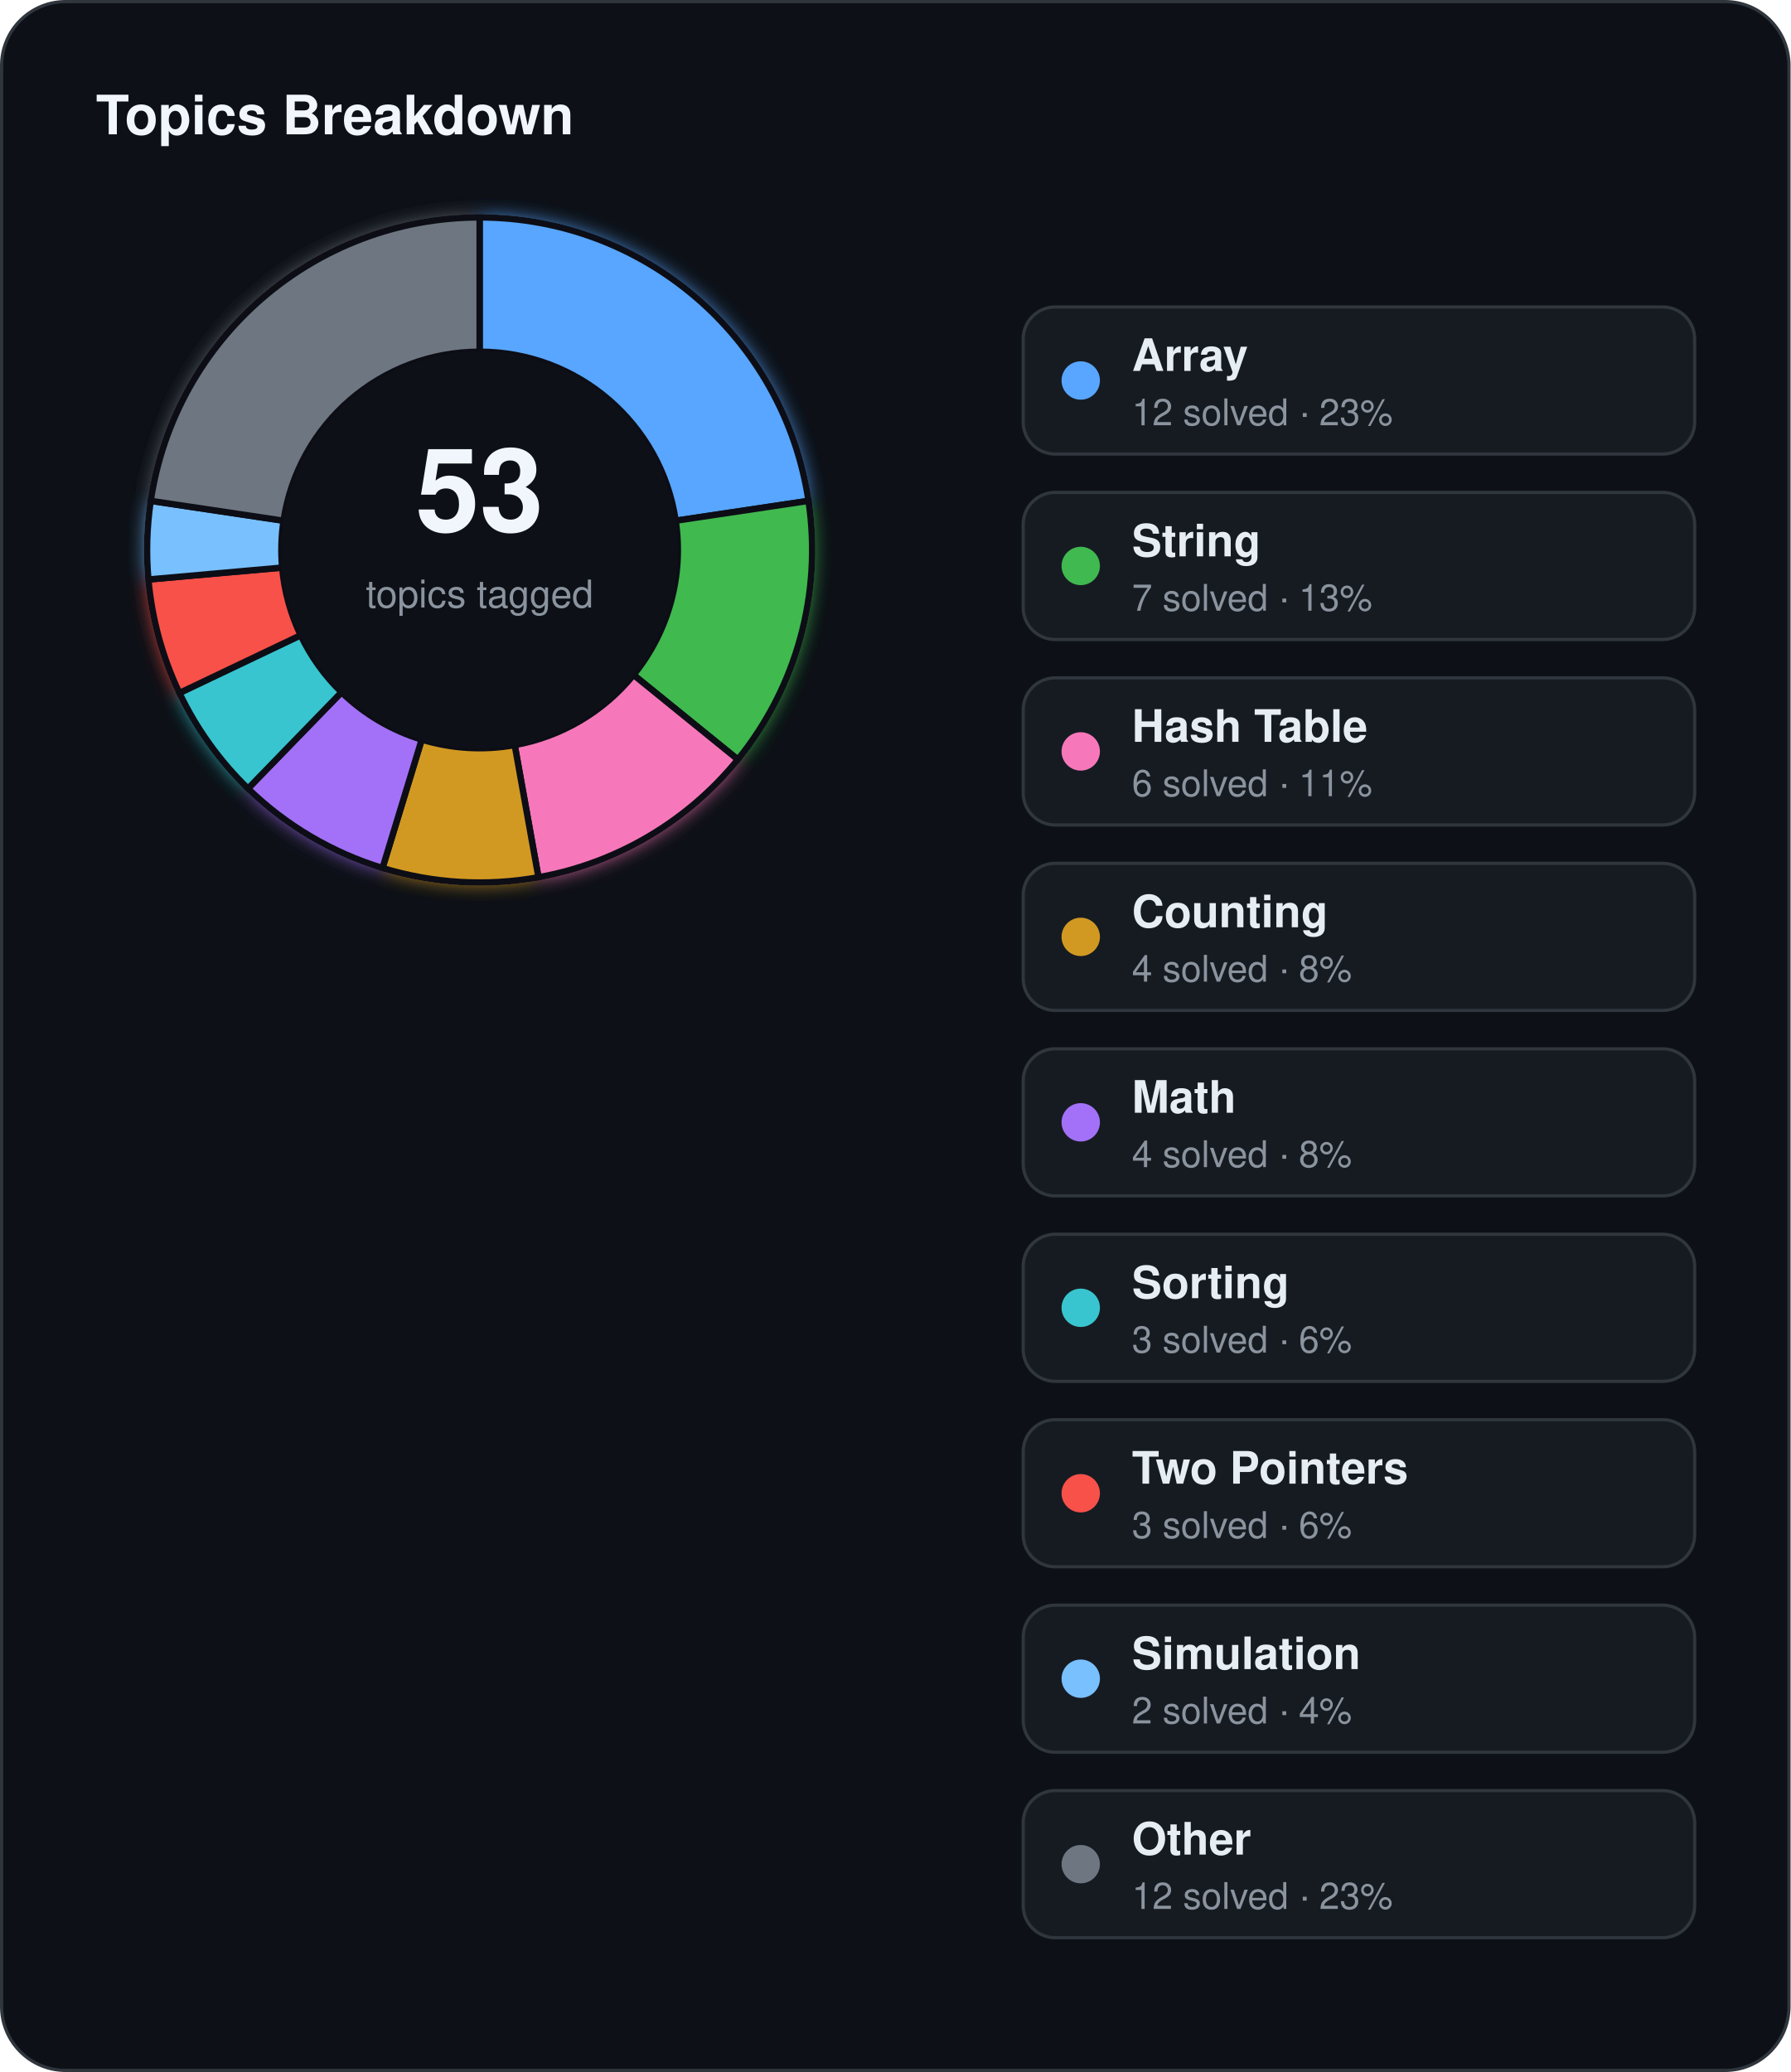
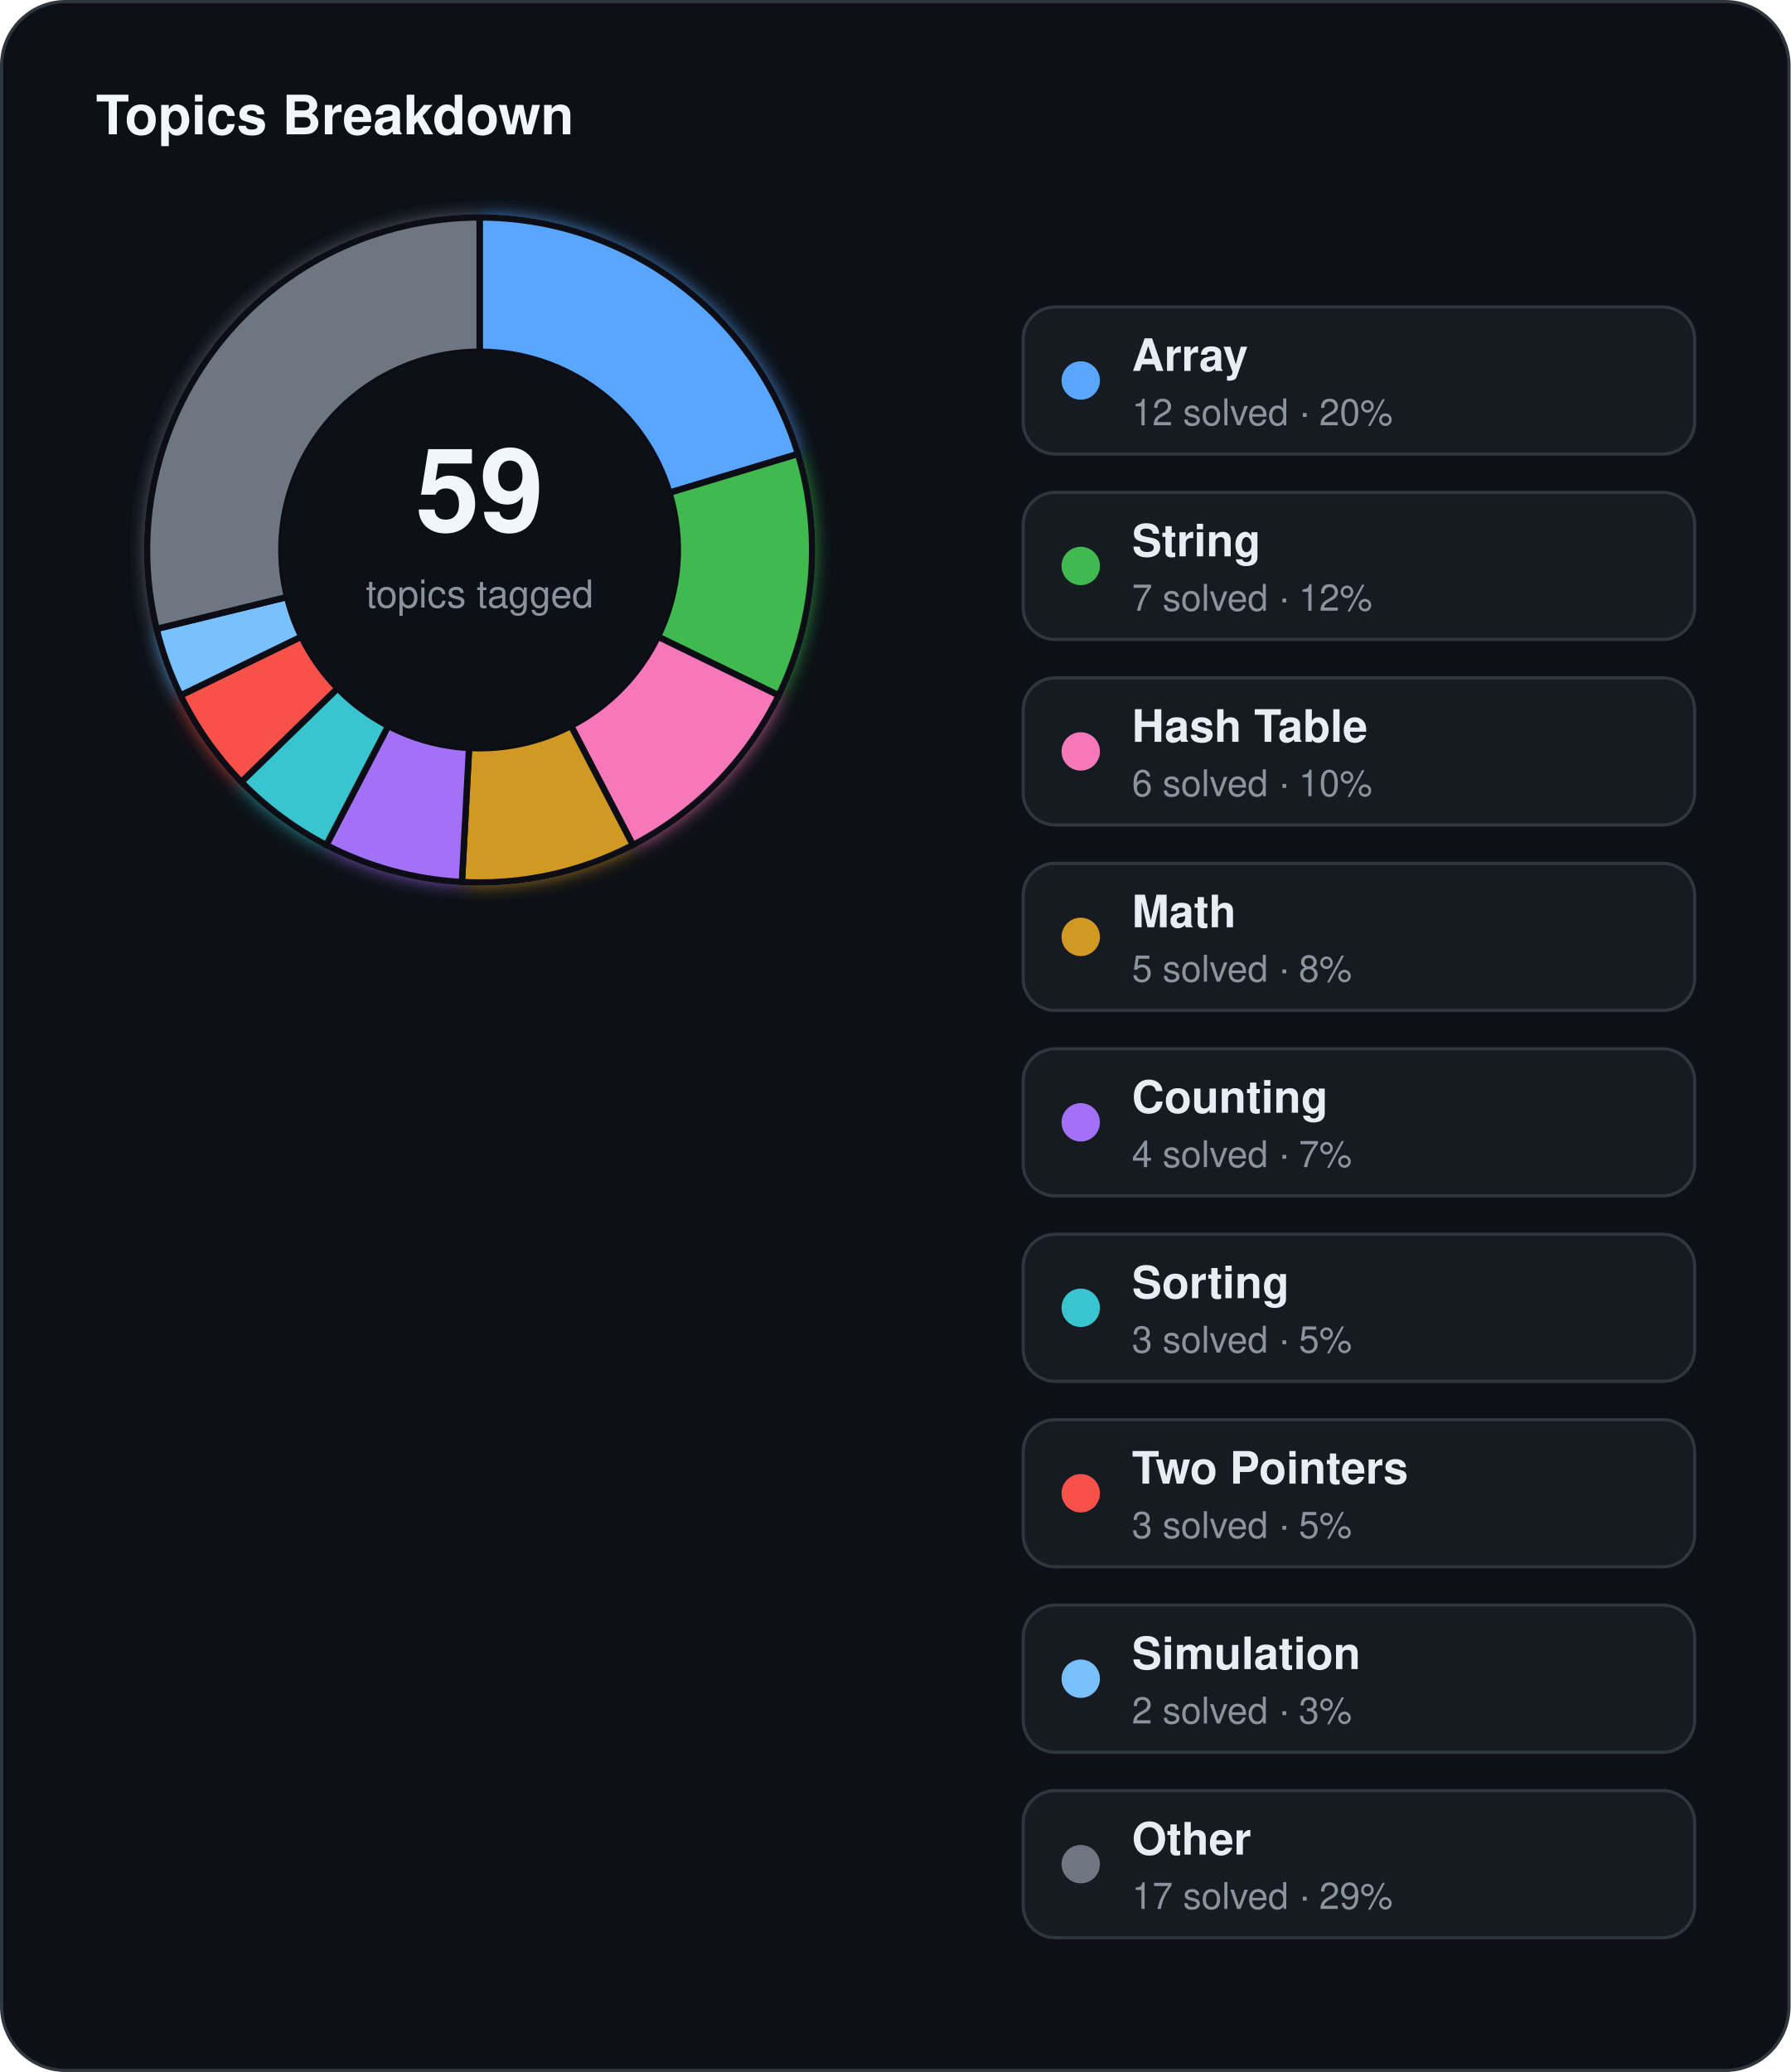
<svg xmlns="http://www.w3.org/2000/svg" width="560" height="648" viewBox="0 0 560 648">
  <defs>
    <filter id="topics-glow" x="-60%" y="-60%" width="220%" height="220%">
      <feGaussianBlur stdDeviation="3" result="blur" />
      <feMerge>
        <feMergeNode in="blur" />
        <feMergeNode in="SourceGraphic" />
      </feMerge>
    </filter>
  </defs>
  <rect x="0.5" y="0.5" width="559" height="647" rx="20" fill="#0d1117" stroke="#30363d" stroke-width="1" />
  <text x="30" y="42" fill="#f0f6fc" font-family="Segoe UI, Helvetica, Arial, sans-serif" font-size="17" font-weight="700">Topics Breakdown</text>
  <g filter="url(#topics-glow)">
-     <path d="M 150.00,68.00 A 104,104 0 0 1 252.86,156.64 L 211.32,162.85 A 62,62 0 0 0 150.00,110.00 Z" fill="#58a6ff" stroke="#0d1117" stroke-width="2" />
-     <path d="M 252.86,156.64 A 104,104 0 0 1 230.76,237.53 L 198.14,211.07 A 62,62 0 0 0 211.32,162.85 Z" fill="#3fb950" stroke="#0d1117" stroke-width="2" />
-     <path d="M 230.76,237.53 A 104,104 0 0 1 168.40,274.36 L 160.97,233.02 A 62,62 0 0 0 198.14,211.07 Z" fill="#f778ba" stroke="#0d1117" stroke-width="2" />
-     <path d="M 168.40,274.36 A 104,104 0 0 1 119.63,271.47 L 131.89,231.30 A 62,62 0 0 0 160.97,233.02 Z" fill="#d29922" stroke="#0d1117" stroke-width="2" />
-     <path d="M 119.63,271.47 A 104,104 0 0 1 77.56,246.62 L 106.81,216.49 A 62,62 0 0 0 131.89,231.30 Z" fill="#a371f7" stroke="#0d1117" stroke-width="2" />
-     <path d="M 77.56,246.62 A 104,104 0 0 1 56.11,216.73 L 94.03,198.66 A 62,62 0 0 0 106.81,216.49 Z" fill="#39c5cf" stroke="#0d1117" stroke-width="2" />
-     <path d="M 56.11,216.73 A 104,104 0 0 1 46.41,181.23 L 88.24,177.51 A 62,62 0 0 0 94.03,198.66 Z" fill="#f85149" stroke="#0d1117" stroke-width="2" />
-     <path d="M 46.41,181.23 A 104,104 0 0 1 47.14,156.64 L 88.68,162.85 A 62,62 0 0 0 88.24,177.51 Z" fill="#79c0ff" stroke="#0d1117" stroke-width="2" />
-     <path d="M 47.14,156.64 A 104,104 0 0 1 150.00,68.00 L 150.00,110.00 A 62,62 0 0 0 88.68,162.85 Z" fill="#6e7681" stroke="#0d1117" stroke-width="2" />
+     <path d="M 150.00,68.00 A 104,104 0 0 1 249.57,141.98 L 209.36,154.10 A 62,62 0 0 0 150.00,110.00 Z" fill="#58a6ff" stroke="#0d1117" stroke-width="2" />
+     <path d="M 249.57,141.98 A 104,104 0 0 1 243.53,217.48 L 205.76,199.11 A 62,62 0 0 0 209.36,154.10 Z" fill="#3fb950" stroke="#0d1117" stroke-width="2" />
+     <path d="M 243.53,217.48 A 104,104 0 0 1 197.95,264.28 L 178.59,227.02 A 62,62 0 0 0 205.76,199.11 Z" fill="#f778ba" stroke="#0d1117" stroke-width="2" />
+     <path d="M 197.95,264.28 A 104,104 0 0 1 144.46,275.85 L 146.70,233.91 A 62,62 0 0 0 178.59,227.02 Z" fill="#d29922" stroke="#0d1117" stroke-width="2" />
+     <path d="M 144.46,275.85 A 104,104 0 0 1 102.05,264.28 L 121.41,227.02 A 62,62 0 0 0 146.70,233.91 Z" fill="#a371f7" stroke="#0d1117" stroke-width="2" />
+     <path d="M 102.05,264.28 A 104,104 0 0 1 75.49,244.55 L 105.58,215.25 A 62,62 0 0 0 121.41,227.02 Z" fill="#39c5cf" stroke="#0d1117" stroke-width="2" />
+     <path d="M 75.49,244.55 A 104,104 0 0 1 56.47,217.48 L 94.24,199.11 A 62,62 0 0 0 105.58,215.25 Z" fill="#f85149" stroke="#0d1117" stroke-width="2" />
+     <path d="M 56.47,217.48 A 104,104 0 0 1 48.97,196.68 L 89.77,186.71 A 62,62 0 0 0 94.24,199.11 Z" fill="#79c0ff" stroke="#0d1117" stroke-width="2" />
+     <path d="M 48.97,196.68 A 104,104 0 0 1 150.00,68.00 L 150.00,110.00 A 62,62 0 0 0 89.77,186.71 Z" fill="#6e7681" stroke="#0d1117" stroke-width="2" />
  </g>
  <circle cx="150" cy="172" r="62" fill="#0d1117" />
-   <text x="150" y="166" text-anchor="middle" fill="#f0f6fc" font-family="Segoe UI, Helvetica, Arial, sans-serif" font-size="36" font-weight="700">53</text>
+   <text x="150" y="166" text-anchor="middle" fill="#f0f6fc" font-family="Segoe UI, Helvetica, Arial, sans-serif" font-size="36" font-weight="700">59</text>
  <text x="150" y="190" text-anchor="middle" fill="#8b949e" font-family="Segoe UI, Helvetica, Arial, sans-serif" font-size="12">topics tagged</text>
  <rect x="320" y="96" width="210" height="46" rx="10" fill="#161b22" stroke="#30363d" stroke-width="1" />
  <circle cx="338" cy="119" r="6" fill="#58a6ff" />
  <text x="354" y="116" fill="#e6edf3" font-family="Segoe UI, Helvetica, Arial, sans-serif" font-size="14" font-weight="600">Array</text>
-   <text x="354" y="133" fill="#8b949e" font-family="Segoe UI, Helvetica, Arial, sans-serif" font-size="11.5">12 solved · 23%</text>
+   <text x="354" y="133" fill="#8b949e" font-family="Segoe UI, Helvetica, Arial, sans-serif" font-size="11.5">12 solved · 20%</text>
  <rect x="320" y="154" width="210" height="46" rx="10" fill="#161b22" stroke="#30363d" stroke-width="1" />
  <circle cx="338" cy="177" r="6" fill="#3fb950" />
  <text x="354" y="174" fill="#e6edf3" font-family="Segoe UI, Helvetica, Arial, sans-serif" font-size="14" font-weight="600">String</text>
-   <text x="354" y="191" fill="#8b949e" font-family="Segoe UI, Helvetica, Arial, sans-serif" font-size="11.5">7 solved · 13%</text>
+   <text x="354" y="191" fill="#8b949e" font-family="Segoe UI, Helvetica, Arial, sans-serif" font-size="11.5">7 solved · 12%</text>
  <rect x="320" y="212" width="210" height="46" rx="10" fill="#161b22" stroke="#30363d" stroke-width="1" />
  <circle cx="338" cy="235" r="6" fill="#f778ba" />
  <text x="354" y="232" fill="#e6edf3" font-family="Segoe UI, Helvetica, Arial, sans-serif" font-size="14" font-weight="600">Hash Table</text>
-   <text x="354" y="249" fill="#8b949e" font-family="Segoe UI, Helvetica, Arial, sans-serif" font-size="11.5">6 solved · 11%</text>
+   <text x="354" y="249" fill="#8b949e" font-family="Segoe UI, Helvetica, Arial, sans-serif" font-size="11.5">6 solved · 10%</text>
  <rect x="320" y="270" width="210" height="46" rx="10" fill="#161b22" stroke="#30363d" stroke-width="1" />
  <circle cx="338" cy="293" r="6" fill="#d29922" />
-   <text x="354" y="290" fill="#e6edf3" font-family="Segoe UI, Helvetica, Arial, sans-serif" font-size="14" font-weight="600">Counting</text>
-   <text x="354" y="307" fill="#8b949e" font-family="Segoe UI, Helvetica, Arial, sans-serif" font-size="11.5">4 solved · 8%</text>
+   <text x="354" y="290" fill="#e6edf3" font-family="Segoe UI, Helvetica, Arial, sans-serif" font-size="14" font-weight="600">Math</text>
+   <text x="354" y="307" fill="#8b949e" font-family="Segoe UI, Helvetica, Arial, sans-serif" font-size="11.5">5 solved · 8%</text>
  <rect x="320" y="328" width="210" height="46" rx="10" fill="#161b22" stroke="#30363d" stroke-width="1" />
  <circle cx="338" cy="351" r="6" fill="#a371f7" />
-   <text x="354" y="348" fill="#e6edf3" font-family="Segoe UI, Helvetica, Arial, sans-serif" font-size="14" font-weight="600">Math</text>
-   <text x="354" y="365" fill="#8b949e" font-family="Segoe UI, Helvetica, Arial, sans-serif" font-size="11.5">4 solved · 8%</text>
+   <text x="354" y="348" fill="#e6edf3" font-family="Segoe UI, Helvetica, Arial, sans-serif" font-size="14" font-weight="600">Counting</text>
+   <text x="354" y="365" fill="#8b949e" font-family="Segoe UI, Helvetica, Arial, sans-serif" font-size="11.5">4 solved · 7%</text>
  <rect x="320" y="386" width="210" height="46" rx="10" fill="#161b22" stroke="#30363d" stroke-width="1" />
  <circle cx="338" cy="409" r="6" fill="#39c5cf" />
  <text x="354" y="406" fill="#e6edf3" font-family="Segoe UI, Helvetica, Arial, sans-serif" font-size="14" font-weight="600">Sorting</text>
-   <text x="354" y="423" fill="#8b949e" font-family="Segoe UI, Helvetica, Arial, sans-serif" font-size="11.5">3 solved · 6%</text>
+   <text x="354" y="423" fill="#8b949e" font-family="Segoe UI, Helvetica, Arial, sans-serif" font-size="11.5">3 solved · 5%</text>
  <rect x="320" y="444" width="210" height="46" rx="10" fill="#161b22" stroke="#30363d" stroke-width="1" />
  <circle cx="338" cy="467" r="6" fill="#f85149" />
  <text x="354" y="464" fill="#e6edf3" font-family="Segoe UI, Helvetica, Arial, sans-serif" font-size="14" font-weight="600">Two Pointers</text>
-   <text x="354" y="481" fill="#8b949e" font-family="Segoe UI, Helvetica, Arial, sans-serif" font-size="11.5">3 solved · 6%</text>
+   <text x="354" y="481" fill="#8b949e" font-family="Segoe UI, Helvetica, Arial, sans-serif" font-size="11.5">3 solved · 5%</text>
  <rect x="320" y="502" width="210" height="46" rx="10" fill="#161b22" stroke="#30363d" stroke-width="1" />
  <circle cx="338" cy="525" r="6" fill="#79c0ff" />
  <text x="354" y="522" fill="#e6edf3" font-family="Segoe UI, Helvetica, Arial, sans-serif" font-size="14" font-weight="600">Simulation</text>
-   <text x="354" y="539" fill="#8b949e" font-family="Segoe UI, Helvetica, Arial, sans-serif" font-size="11.5">2 solved · 4%</text>
+   <text x="354" y="539" fill="#8b949e" font-family="Segoe UI, Helvetica, Arial, sans-serif" font-size="11.5">2 solved · 3%</text>
  <rect x="320" y="560" width="210" height="46" rx="10" fill="#161b22" stroke="#30363d" stroke-width="1" />
  <circle cx="338" cy="583" r="6" fill="#6e7681" />
  <text x="354" y="580" fill="#e6edf3" font-family="Segoe UI, Helvetica, Arial, sans-serif" font-size="14" font-weight="600">Other</text>
-   <text x="354" y="597" fill="#8b949e" font-family="Segoe UI, Helvetica, Arial, sans-serif" font-size="11.5">12 solved · 23%</text>
+   <text x="354" y="597" fill="#8b949e" font-family="Segoe UI, Helvetica, Arial, sans-serif" font-size="11.5">17 solved · 29%</text>
</svg>
